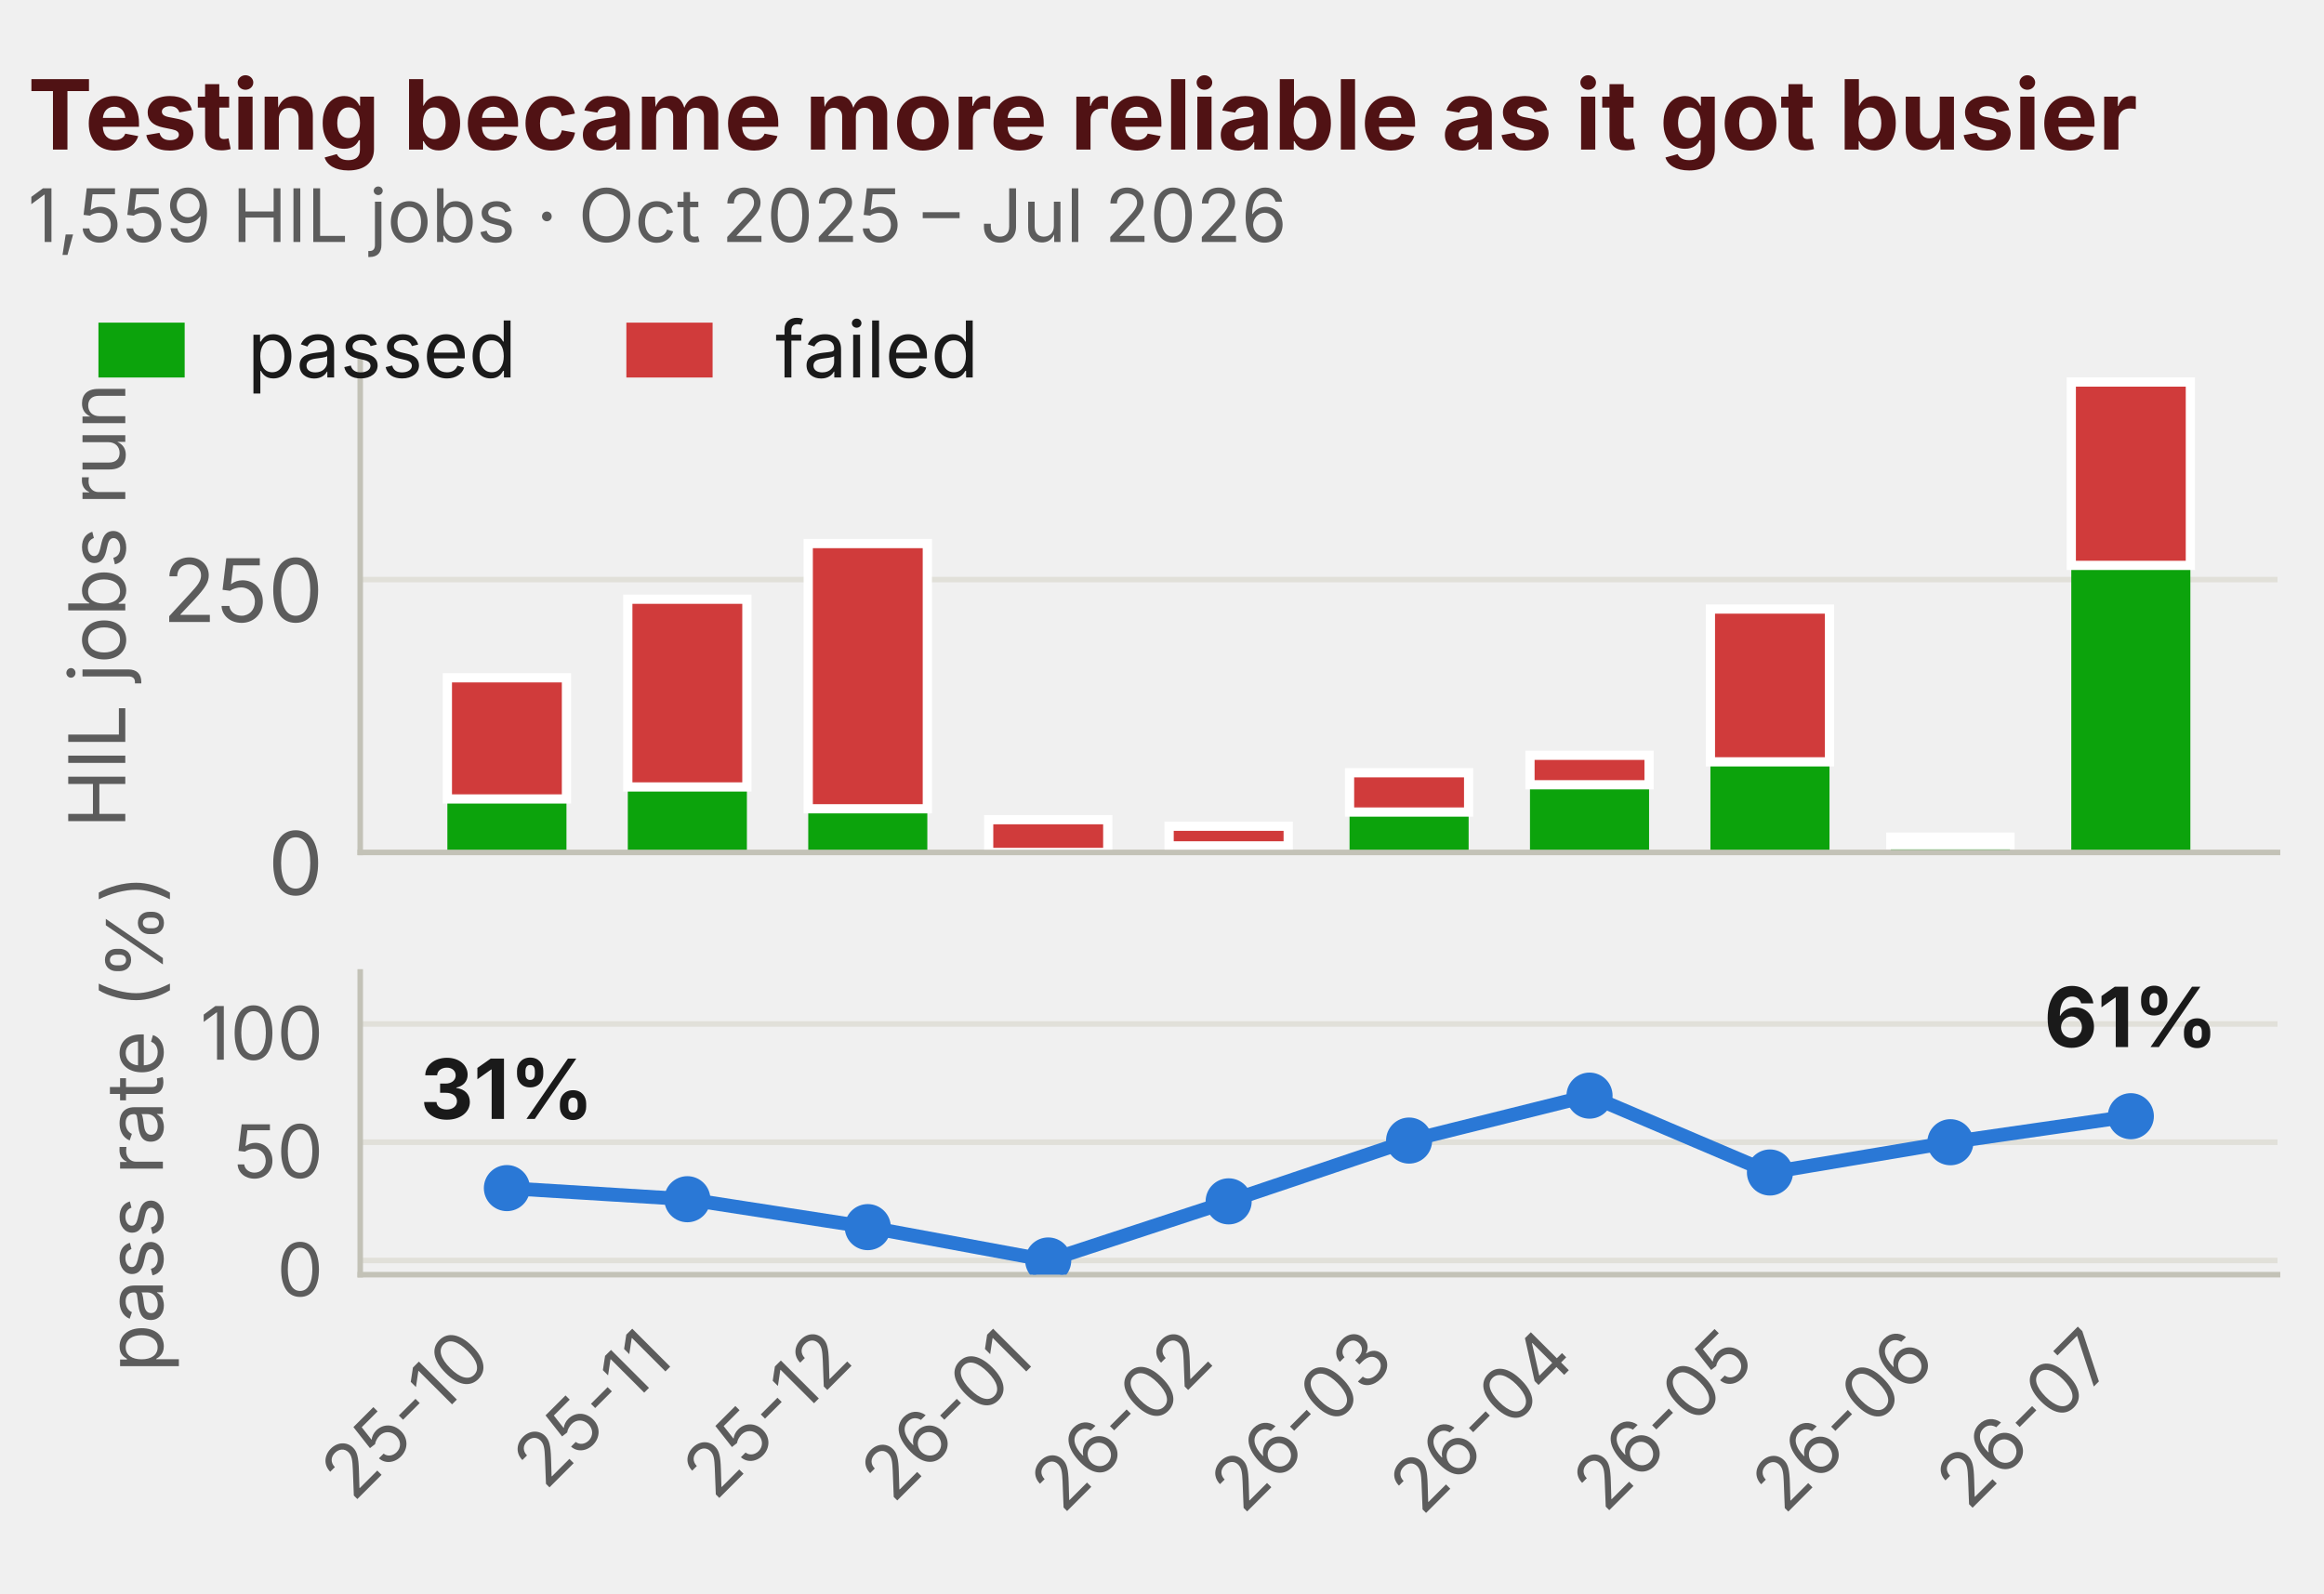
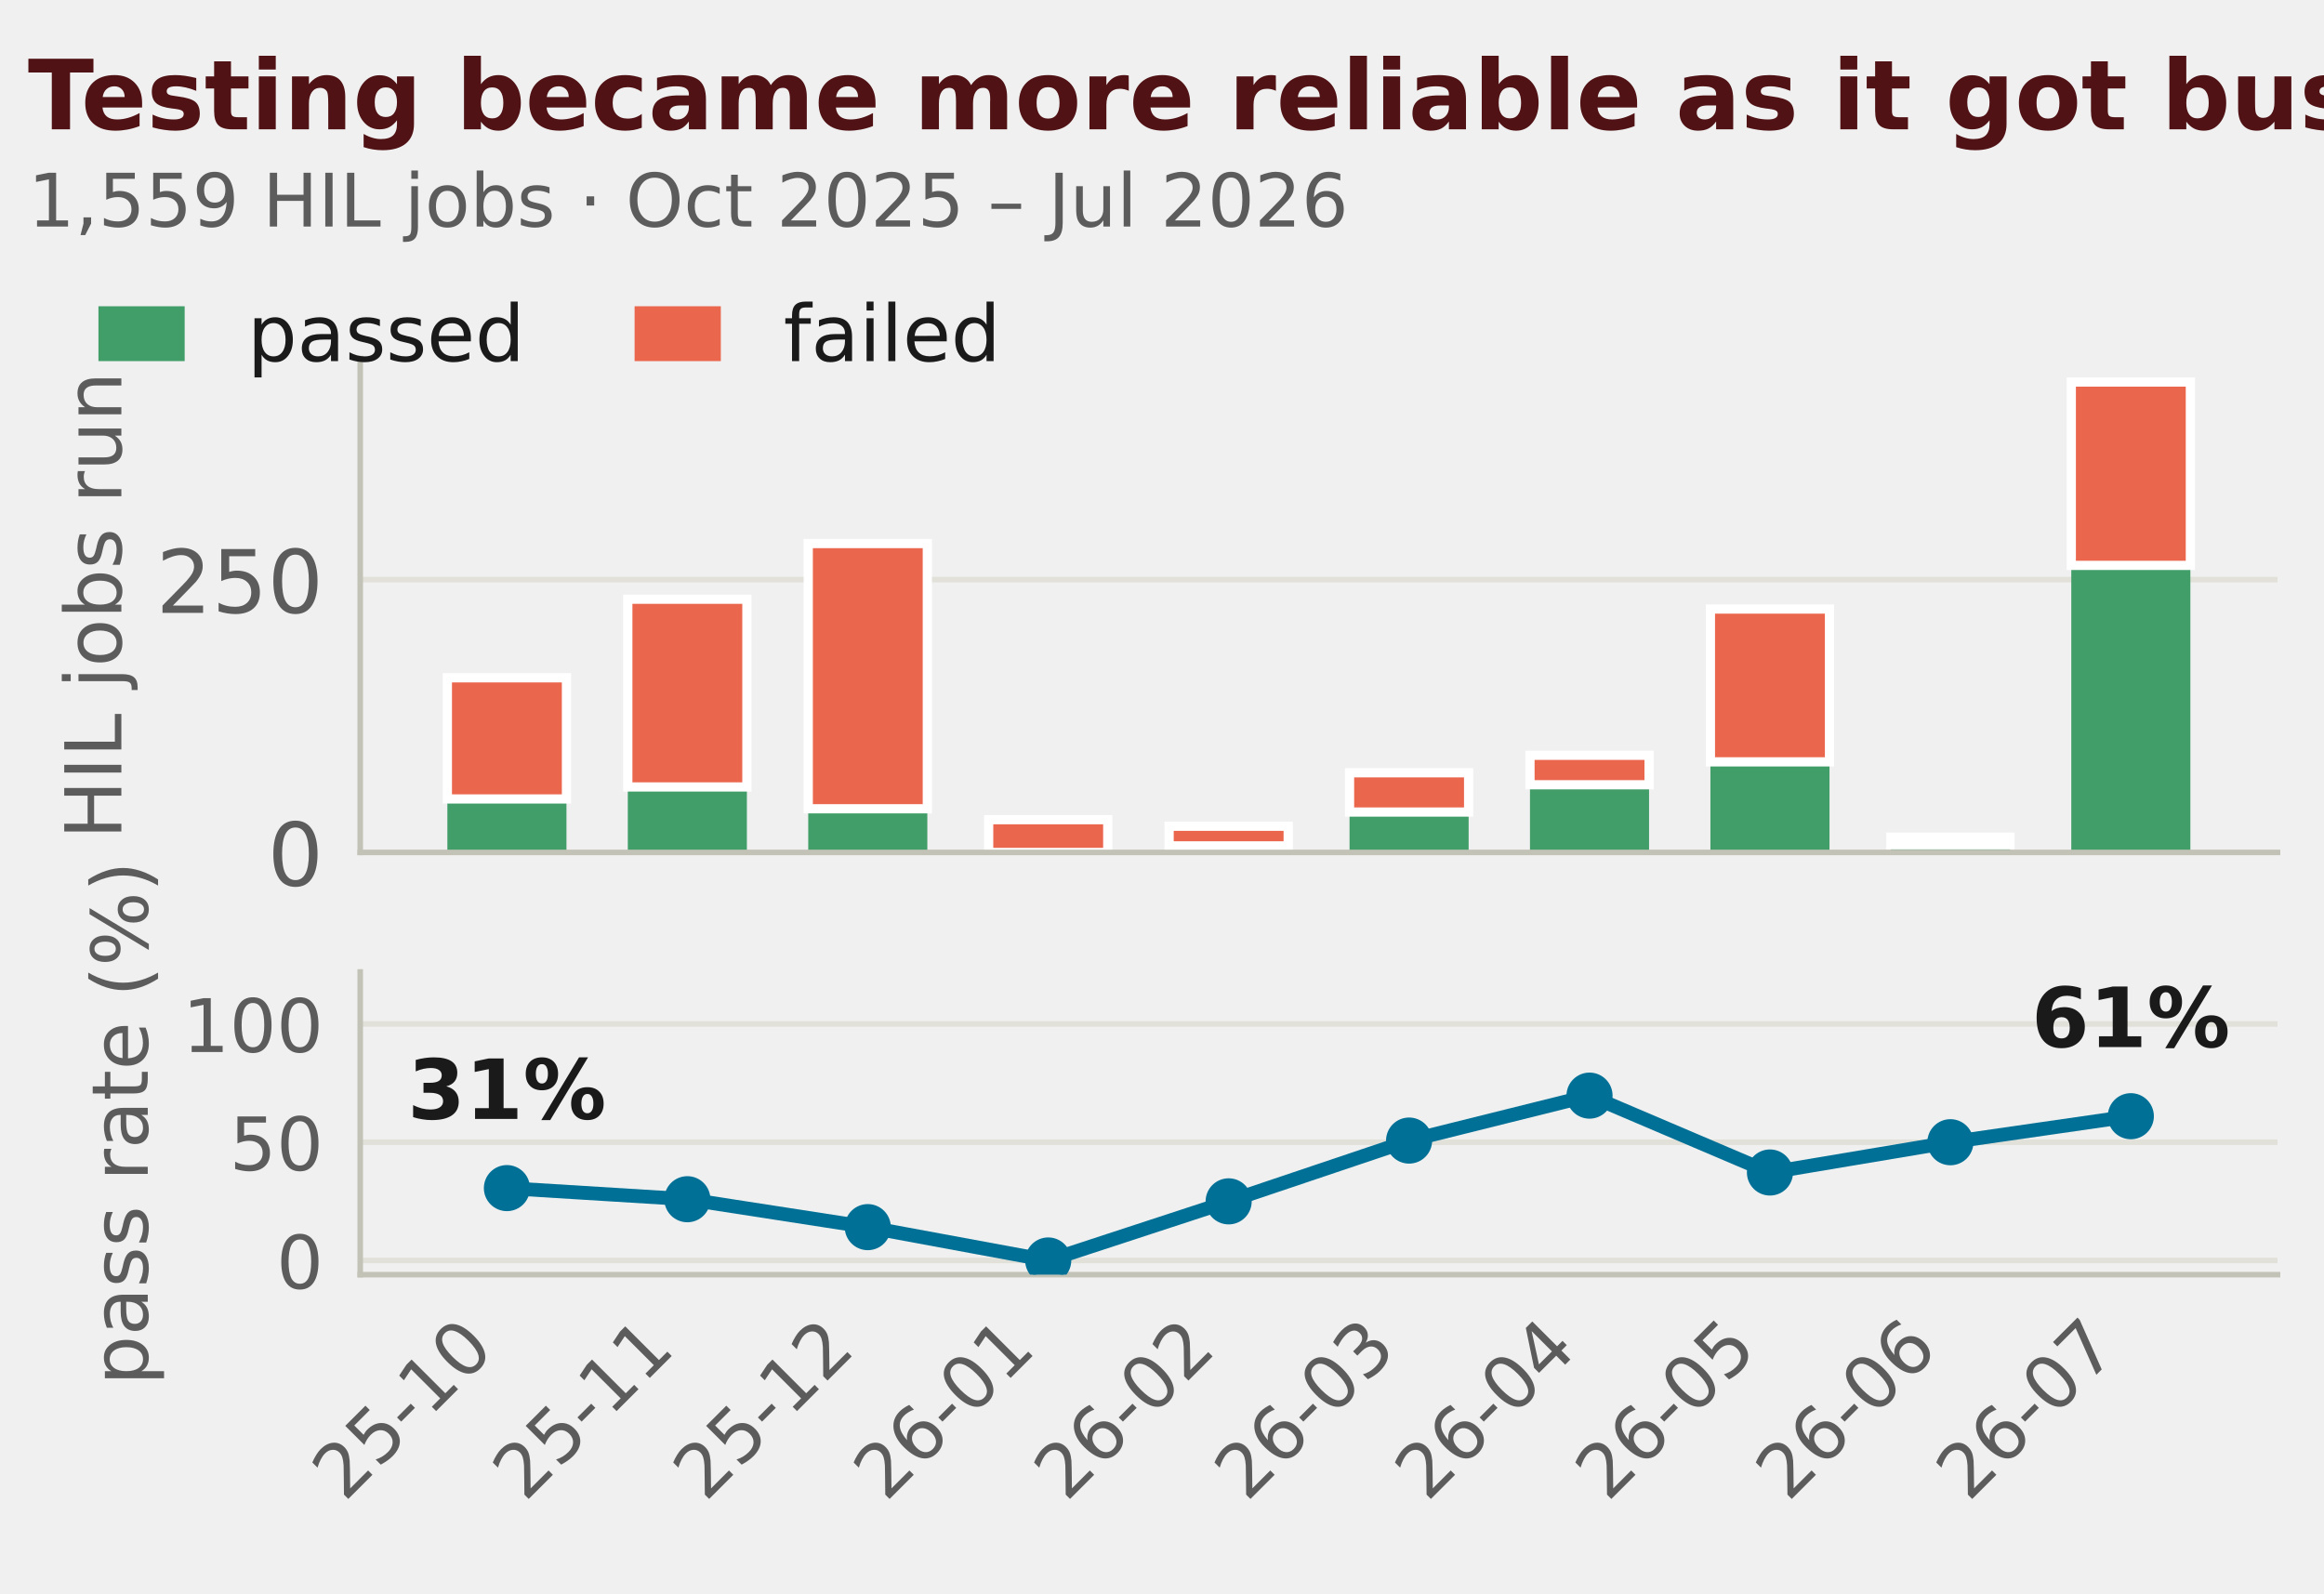
<svg xmlns="http://www.w3.org/2000/svg" xmlns:xlink="http://www.w3.org/1999/xlink" width="504pt" height="345.6pt" viewBox="0 0 504 345.6" version="1.1">
  <defs>
    <style type="text/css">*{stroke-linejoin: round; stroke-linecap: butt}</style>
  </defs>
  <g id="figure_1">
    <g id="patch_1">
      <path d="M 0 345.6  L 504 345.6  L 504 0  L 0 0  L 0 345.6  z " style="fill: none" />
    </g>
    <g id="axes_1">
      <g id="patch_2">
        <path d="M 78.12 184.896  L 493.92 184.896  L 493.92 77.76  L 78.12 77.76  L 78.12 184.896  z " style="fill: none" />
      </g>
      <g id="matplotlib.axis_1">
        <g id="xtick_1">
          <g id="line2d_1" />
        </g>
        <g id="xtick_2">
          <g id="line2d_2" />
        </g>
        <g id="xtick_3">
          <g id="line2d_3" />
        </g>
        <g id="xtick_4">
          <g id="line2d_4" />
        </g>
        <g id="xtick_5">
          <g id="line2d_5" />
        </g>
        <g id="xtick_6">
          <g id="line2d_6" />
        </g>
        <g id="xtick_7">
          <g id="line2d_7" />
        </g>
        <g id="xtick_8">
          <g id="line2d_8" />
        </g>
        <g id="xtick_9">
          <g id="line2d_9" />
        </g>
        <g id="xtick_10">
          <g id="line2d_10" />
        </g>
      </g>
      <g id="matplotlib.axis_2">
        <g id="ytick_1">
          <g id="line2d_11">
-             <path d="M 78.12 184.896  L 493.92 184.896  " clip-path="url(#p100c890f48)" style="fill: none; stroke: #e1e0d9; stroke-width: 1.2; stroke-linecap: square" />
+             <path d="M 78.12 184.896  L 493.92 184.896  " clip-path="url(#p864a48bb8f)" style="fill: none; stroke: #e1e0d9; stroke-width: 1.2; stroke-linecap: square" />
          </g>
          <g id="line2d_12" />
          <g id="text_1">
-             <text style="font-size: 19px; font-family: 'Inter', 'Source Sans 3', 'Liberation Sans', 'DejaVu Sans', sans-serif; text-anchor: end; fill: #5c5c5c" x="70.12" y="194.099" transform="rotate(-0 70.12 194.0991)">0</text>
+             <text style="fill: #5c5c5c; font: 19px 'DejaVu Sans', sans-serif; text-anchor: end" x="70.12" y="192.115" transform="rotate(-0 70.12 192.1145)">0</text>
          </g>
        </g>
        <g id="ytick_2">
          <g id="line2d_13">
-             <path d="M 78.12 125.711  L 493.92 125.711  " clip-path="url(#p100c890f48)" style="fill: none; stroke: #e1e0d9; stroke-width: 1.2; stroke-linecap: square" />
+             <path d="M 78.12 125.711  L 493.92 125.711  " clip-path="url(#p864a48bb8f)" style="fill: none; stroke: #e1e0d9; stroke-width: 1.2; stroke-linecap: square" />
          </g>
          <g id="line2d_14" />
          <g id="text_2">
-             <text style="font-size: 19px; font-family: 'Inter', 'Source Sans 3', 'Liberation Sans', 'DejaVu Sans', sans-serif; text-anchor: end; fill: #5c5c5c" x="70.12" y="134.915" transform="rotate(-0 70.12 134.9145)">250</text>
+             <text style="fill: #5c5c5c; font: 19px 'DejaVu Sans', sans-serif; text-anchor: end" x="70.12" y="132.93" transform="rotate(-0 70.12 132.9299)">250</text>
          </g>
        </g>
        <g id="text_3">
-           <text style="font-size: 17px; font-family: 'Inter', 'Source Sans 3', 'Liberation Sans', 'DejaVu Sans', sans-serif; text-anchor: middle; fill: #5c5c5c" x="27.172" y="131.328" transform="rotate(-90 27.17223 131.328)">HIL jobs run</text>
+           <text style="fill: #5c5c5c; font: 17px 'DejaVu Sans', sans-serif; text-anchor: middle" x="26.318" y="131.328" transform="rotate(-90 26.31828 131.328)">HIL jobs run</text>
        </g>
      </g>
      <g id="patch_3">
-         <path d="M 97.02 184.896  L 122.846 184.896  L 122.846 173.296  L 97.02 173.296  z " clip-path="url(#p100c890f48)" style="fill: #0ca30c" />
+         <path d="M 97.02 184.896  L 122.846 184.896  L 122.846 173.296  L 97.02 173.296  z " clip-path="url(#p864a48bb8f)" style="fill: #419e69" />
      </g>
      <g id="patch_4">
-         <path d="M 136.15 184.896  L 161.977 184.896  L 161.977 170.692  L 136.15 170.692  z " clip-path="url(#p100c890f48)" style="fill: #0ca30c" />
+         <path d="M 136.15 184.896  L 161.977 184.896  L 161.977 170.692  L 136.15 170.692  z " clip-path="url(#p864a48bb8f)" style="fill: #419e69" />
      </g>
      <g id="patch_5">
-         <path d="M 175.281 184.896  L 201.107 184.896  L 201.107 175.426  L 175.281 175.426  z " clip-path="url(#p100c890f48)" style="fill: #0ca30c" />
+         <path d="M 175.281 184.896  L 201.107 184.896  L 201.107 175.426  L 175.281 175.426  z " clip-path="url(#p864a48bb8f)" style="fill: #419e69" />
      </g>
      <g id="patch_6">
-         <path d="M 214.411 184.896  L 240.237 184.896  L 240.237 184.896  L 214.411 184.896  z " clip-path="url(#p100c890f48)" style="fill: #0ca30c" />
+         <path d="M 214.411 184.896  L 240.237 184.896  L 240.237 184.896  L 214.411 184.896  z " clip-path="url(#p864a48bb8f)" style="fill: #419e69" />
      </g>
      <g id="patch_7">
-         <path d="M 253.542 184.896  L 279.368 184.896  L 279.368 183.476  L 253.542 183.476  z " clip-path="url(#p100c890f48)" style="fill: #0ca30c" />
+         <path d="M 253.542 184.896  L 279.368 184.896  L 279.368 183.476  L 253.542 183.476  z " clip-path="url(#p864a48bb8f)" style="fill: #419e69" />
      </g>
      <g id="patch_8">
-         <path d="M 292.672 184.896  L 318.498 184.896  L 318.498 176.137  L 292.672 176.137  z " clip-path="url(#p100c890f48)" style="fill: #0ca30c" />
+         <path d="M 292.672 184.896  L 318.498 184.896  L 318.498 176.137  L 292.672 176.137  z " clip-path="url(#p864a48bb8f)" style="fill: #419e69" />
      </g>
      <g id="patch_9">
-         <path d="M 331.803 184.896  L 357.629 184.896  L 357.629 170.218  L 331.803 170.218  z " clip-path="url(#p100c890f48)" style="fill: #0ca30c" />
+         <path d="M 331.803 184.896  L 357.629 184.896  L 357.629 170.218  L 331.803 170.218  z " clip-path="url(#p864a48bb8f)" style="fill: #419e69" />
      </g>
      <g id="patch_10">
-         <path d="M 370.933 184.896  L 396.759 184.896  L 396.759 165.247  L 370.933 165.247  z " clip-path="url(#p100c890f48)" style="fill: #0ca30c" />
+         <path d="M 370.933 184.896  L 396.759 184.896  L 396.759 165.247  L 370.933 165.247  z " clip-path="url(#p864a48bb8f)" style="fill: #419e69" />
      </g>
      <g id="patch_11">
-         <path d="M 410.063 184.896  L 435.89 184.896  L 435.89 183.239  L 410.063 183.239  z " clip-path="url(#p100c890f48)" style="fill: #0ca30c" />
+         <path d="M 410.063 184.896  L 435.89 184.896  L 435.89 183.239  L 410.063 183.239  z " clip-path="url(#p864a48bb8f)" style="fill: #419e69" />
      </g>
      <g id="patch_12">
-         <path d="M 449.194 184.896  L 475.02 184.896  L 475.02 122.634  L 449.194 122.634  z " clip-path="url(#p100c890f48)" style="fill: #0ca30c" />
+         <path d="M 449.194 184.896  L 475.02 184.896  L 475.02 122.634  L 449.194 122.634  z " clip-path="url(#p864a48bb8f)" style="fill: #419e69" />
      </g>
      <g id="patch_13">
-         <path d="M 97.02 173.296  L 122.846 173.296  L 122.846 147.018  L 97.02 147.018  z " clip-path="url(#p100c890f48)" style="fill: #d03b3b; stroke: #ffffff; stroke-width: 2; stroke-linejoin: miter" />
+         <path d="M 97.02 173.296  L 122.846 173.296  L 122.846 147.018  L 97.02 147.018  z " clip-path="url(#p864a48bb8f)" style="fill: #ea664d; stroke: #ffffff; stroke-width: 2; stroke-linejoin: miter" />
      </g>
      <g id="patch_14">
-         <path d="M 136.15 170.692  L 161.977 170.692  L 161.977 129.973  L 136.15 129.973  z " clip-path="url(#p100c890f48)" style="fill: #d03b3b; stroke: #ffffff; stroke-width: 2; stroke-linejoin: miter" />
+         <path d="M 136.15 170.692  L 161.977 170.692  L 161.977 129.973  L 136.15 129.973  z " clip-path="url(#p864a48bb8f)" style="fill: #ea664d; stroke: #ffffff; stroke-width: 2; stroke-linejoin: miter" />
      </g>
      <g id="patch_15">
-         <path d="M 175.281 175.426  L 201.107 175.426  L 201.107 117.899  L 175.281 117.899  z " clip-path="url(#p100c890f48)" style="fill: #d03b3b; stroke: #ffffff; stroke-width: 2; stroke-linejoin: miter" />
+         <path d="M 175.281 175.426  L 201.107 175.426  L 201.107 117.899  L 175.281 117.899  z " clip-path="url(#p864a48bb8f)" style="fill: #ea664d; stroke: #ffffff; stroke-width: 2; stroke-linejoin: miter" />
      </g>
      <g id="patch_16">
-         <path d="M 214.411 184.896  L 240.237 184.896  L 240.237 177.794  L 214.411 177.794  z " clip-path="url(#p100c890f48)" style="fill: #d03b3b; stroke: #ffffff; stroke-width: 2; stroke-linejoin: miter" />
+         <path d="M 214.411 184.896  L 240.237 184.896  L 240.237 177.794  L 214.411 177.794  z " clip-path="url(#p864a48bb8f)" style="fill: #ea664d; stroke: #ffffff; stroke-width: 2; stroke-linejoin: miter" />
      </g>
      <g id="patch_17">
-         <path d="M 253.542 183.476  L 279.368 183.476  L 279.368 179.214  L 253.542 179.214  z " clip-path="url(#p100c890f48)" style="fill: #d03b3b; stroke: #ffffff; stroke-width: 2; stroke-linejoin: miter" />
+         <path d="M 253.542 183.476  L 279.368 183.476  L 279.368 179.214  L 253.542 179.214  z " clip-path="url(#p864a48bb8f)" style="fill: #ea664d; stroke: #ffffff; stroke-width: 2; stroke-linejoin: miter" />
      </g>
      <g id="patch_18">
-         <path d="M 292.672 176.137  L 318.498 176.137  L 318.498 167.614  L 292.672 167.614  z " clip-path="url(#p100c890f48)" style="fill: #d03b3b; stroke: #ffffff; stroke-width: 2; stroke-linejoin: miter" />
+         <path d="M 292.672 176.137  L 318.498 176.137  L 318.498 167.614  L 292.672 167.614  z " clip-path="url(#p864a48bb8f)" style="fill: #ea664d; stroke: #ffffff; stroke-width: 2; stroke-linejoin: miter" />
      </g>
      <g id="patch_19">
-         <path d="M 331.803 170.218  L 357.629 170.218  L 357.629 163.826  L 331.803 163.826  z " clip-path="url(#p100c890f48)" style="fill: #d03b3b; stroke: #ffffff; stroke-width: 2; stroke-linejoin: miter" />
+         <path d="M 331.803 170.218  L 357.629 170.218  L 357.629 163.826  L 331.803 163.826  z " clip-path="url(#p864a48bb8f)" style="fill: #ea664d; stroke: #ffffff; stroke-width: 2; stroke-linejoin: miter" />
      </g>
      <g id="patch_20">
-         <path d="M 370.933 165.247  L 396.759 165.247  L 396.759 132.103  L 370.933 132.103  z " clip-path="url(#p100c890f48)" style="fill: #d03b3b; stroke: #ffffff; stroke-width: 2; stroke-linejoin: miter" />
+         <path d="M 370.933 165.247  L 396.759 165.247  L 396.759 132.103  L 370.933 132.103  z " clip-path="url(#p864a48bb8f)" style="fill: #ea664d; stroke: #ffffff; stroke-width: 2; stroke-linejoin: miter" />
      </g>
      <g id="patch_21">
-         <path d="M 410.063 183.239  L 435.89 183.239  L 435.89 181.582  L 410.063 181.582  z " clip-path="url(#p100c890f48)" style="fill: #d03b3b; stroke: #ffffff; stroke-width: 2; stroke-linejoin: miter" />
+         <path d="M 410.063 183.239  L 435.89 183.239  L 435.89 181.582  L 410.063 181.582  z " clip-path="url(#p864a48bb8f)" style="fill: #ea664d; stroke: #ffffff; stroke-width: 2; stroke-linejoin: miter" />
      </g>
      <g id="patch_22">
-         <path d="M 449.194 122.634  L 475.02 122.634  L 475.02 82.862  L 449.194 82.862  z " clip-path="url(#p100c890f48)" style="fill: #d03b3b; stroke: #ffffff; stroke-width: 2; stroke-linejoin: miter" />
+         <path d="M 449.194 122.634  L 475.02 122.634  L 475.02 82.862  L 449.194 82.862  z " clip-path="url(#p864a48bb8f)" style="fill: #ea664d; stroke: #ffffff; stroke-width: 2; stroke-linejoin: miter" />
      </g>
      <g id="patch_23">
        <path d="M 78.12 184.896  L 78.12 77.76  " style="fill: none; stroke: #c3c2b7; stroke-width: 1.2; stroke-linejoin: miter; stroke-linecap: square" />
      </g>
      <g id="patch_24">
        <path d="M 78.12 184.896  L 493.92 184.896  " style="fill: none; stroke: #c3c2b7; stroke-width: 1.2; stroke-linejoin: miter; stroke-linecap: square" />
      </g>
    </g>
    <g id="axes_2">
      <g id="patch_25">
        <path d="M 78.12 276.48  L 493.92 276.48  L 493.92 210.816  L 78.12 210.816  L 78.12 276.48  z " style="fill: none" />
      </g>
      <g id="matplotlib.axis_3">
        <g id="xtick_11">
          <g id="line2d_15" />
          <g id="text_4">
-             <text style="font-size: 16px; font-family: 'Inter', 'Source Sans 3', 'Liberation Sans', 'DejaVu Sans', sans-serif; fill: #5c5c5c" transform="translate(76.6482 325.996) rotate(-45)">25-10</text>
+             <text style="fill: #5c5c5c; font: 16px 'DejaVu Sans', sans-serif" transform="translate(74.70498 325.9518) rotate(-45)">25-10</text>
          </g>
        </g>
        <g id="xtick_12">
          <g id="line2d_16" />
          <g id="text_5">
-             <text style="font-size: 16px; font-family: 'Inter', 'Source Sans 3', 'Liberation Sans', 'DejaVu Sans', sans-serif; fill: #5c5c5c" transform="translate(118.3154 323.4593) rotate(-45)">25-11</text>
+             <text style="fill: #5c5c5c; font: 16px 'DejaVu Sans', sans-serif" transform="translate(113.8354 325.9518) rotate(-45)">25-11</text>
          </g>
        </g>
        <g id="xtick_13">
          <g id="line2d_17" />
          <g id="text_6">
-             <text style="font-size: 16px; font-family: 'Inter', 'Source Sans 3', 'Liberation Sans', 'DejaVu Sans', sans-serif; fill: #5c5c5c" transform="translate(155.1477 325.7574) rotate(-45)">25-12</text>
+             <text style="fill: #5c5c5c; font: 16px 'DejaVu Sans', sans-serif" transform="translate(152.9659 325.9518) rotate(-45)">25-12</text>
          </g>
        </g>
        <g id="xtick_14">
          <g id="line2d_18" />
          <g id="text_7">
-             <text style="font-size: 16px; font-family: 'Inter', 'Source Sans 3', 'Liberation Sans', 'DejaVu Sans', sans-serif; fill: #5c5c5c" transform="translate(193.7354 326.3001) rotate(-45)">26-01</text>
+             <text style="fill: #5c5c5c; font: 16px 'DejaVu Sans', sans-serif" transform="translate(192.0963 325.9518) rotate(-45)">26-01</text>
          </g>
        </g>
        <g id="xtick_15">
          <g id="line2d_19" />
          <g id="text_8">
-             <text style="font-size: 16px; font-family: 'Inter', 'Source Sans 3', 'Liberation Sans', 'DejaVu Sans', sans-serif; fill: #5c5c5c" transform="translate(230.5678 328.5982) rotate(-45)">26-02</text>
+             <text style="fill: #5c5c5c; font: 16px 'DejaVu Sans', sans-serif" transform="translate(231.2267 325.9518) rotate(-45)">26-02</text>
          </g>
        </g>
        <g id="xtick_16">
          <g id="line2d_20" />
          <g id="text_9">
-             <text style="font-size: 16px; font-family: 'Inter', 'Source Sans 3', 'Liberation Sans', 'DejaVu Sans', sans-serif; fill: #5c5c5c" transform="translate(269.6098 328.6865) rotate(-45)">26-03</text>
+             <text style="fill: #5c5c5c; font: 16px 'DejaVu Sans', sans-serif" transform="translate(270.3572 325.9518) rotate(-45)">26-03</text>
          </g>
        </g>
        <g id="xtick_17">
          <g id="line2d_21" />
          <g id="text_10">
-             <text style="font-size: 16px; font-family: 'Inter', 'Source Sans 3', 'Liberation Sans', 'DejaVu Sans', sans-serif; fill: #5c5c5c" transform="translate(308.4203 329.0065) rotate(-45)">26-04</text>
+             <text style="fill: #5c5c5c; font: 16px 'DejaVu Sans', sans-serif" transform="translate(309.4876 325.9518) rotate(-45)">26-04</text>
          </g>
        </g>
        <g id="xtick_18">
          <g id="line2d_22" />
          <g id="text_11">
-             <text style="font-size: 16px; font-family: 'Inter', 'Source Sans 3', 'Liberation Sans', 'DejaVu Sans', sans-serif; fill: #5c5c5c" transform="translate(348.1465 328.4108) rotate(-45)">26-05</text>
+             <text style="fill: #5c5c5c; font: 16px 'DejaVu Sans', sans-serif" transform="translate(348.618 325.9518) rotate(-45)">26-05</text>
          </g>
        </g>
        <g id="xtick_19">
          <g id="line2d_23" />
          <g id="text_12">
-             <text style="font-size: 16px; font-family: 'Inter', 'Source Sans 3', 'Liberation Sans', 'DejaVu Sans', sans-serif; fill: #5c5c5c" transform="translate(386.9729 328.7148) rotate(-45)">26-06</text>
+             <text style="fill: #5c5c5c; font: 16px 'DejaVu Sans', sans-serif" transform="translate(387.7485 325.9518) rotate(-45)">26-06</text>
          </g>
        </g>
        <g id="xtick_20">
          <g id="line2d_24" />
          <g id="text_13">
-             <text style="font-size: 16px; font-family: 'Inter', 'Source Sans 3', 'Liberation Sans', 'DejaVu Sans', sans-serif; fill: #5c5c5c" transform="translate(426.9377 327.8804) rotate(-45)">26-07</text>
+             <text style="fill: #5c5c5c; font: 16px 'DejaVu Sans', sans-serif" transform="translate(426.8789 325.9518) rotate(-45)">26-07</text>
          </g>
        </g>
      </g>
      <g id="matplotlib.axis_4">
        <g id="ytick_3">
          <g id="line2d_25">
-             <path d="M 78.12 273.402  L 493.92 273.402  " clip-path="url(#paf473dc22c)" style="fill: none; stroke: #e1e0d9; stroke-width: 1.2; stroke-linecap: square" />
+             <path d="M 78.12 273.402  L 493.92 273.402  " clip-path="url(#p60455917c9)" style="fill: none; stroke: #e1e0d9; stroke-width: 1.2; stroke-linecap: square" />
          </g>
          <g id="line2d_26" />
          <g id="text_14">
-             <text style="font-size: 16px; font-family: 'Inter', 'Source Sans 3', 'Liberation Sans', 'DejaVu Sans', sans-serif; text-anchor: end; fill: #5c5c5c" x="70.12" y="281.152" transform="rotate(-0 70.12 281.152)">0</text>
+             <text style="fill: #5c5c5c; font: 16px 'DejaVu Sans', sans-serif; text-anchor: end" x="70.12" y="279.481" transform="rotate(-0 70.12 279.4808)">0</text>
          </g>
        </g>
        <g id="ytick_4">
          <g id="line2d_27">
-             <path d="M 78.12 247.752  L 493.92 247.752  " clip-path="url(#paf473dc22c)" style="fill: none; stroke: #e1e0d9; stroke-width: 1.2; stroke-linecap: square" />
+             <path d="M 78.12 247.752  L 493.92 247.752  " clip-path="url(#p60455917c9)" style="fill: none; stroke: #e1e0d9; stroke-width: 1.2; stroke-linecap: square" />
          </g>
          <g id="line2d_28" />
          <g id="text_15">
-             <text style="font-size: 16px; font-family: 'Inter', 'Source Sans 3', 'Liberation Sans', 'DejaVu Sans', sans-serif; text-anchor: end; fill: #5c5c5c" x="70.12" y="255.502" transform="rotate(-0 70.12 255.502)">50</text>
+             <text style="fill: #5c5c5c; font: 16px 'DejaVu Sans', sans-serif; text-anchor: end" x="70.12" y="253.831" transform="rotate(-0 70.12 253.8307)">50</text>
          </g>
        </g>
        <g id="ytick_5">
          <g id="line2d_29">
-             <path d="M 78.12 222.102  L 493.92 222.102  " clip-path="url(#paf473dc22c)" style="fill: none; stroke: #e1e0d9; stroke-width: 1.2; stroke-linecap: square" />
+             <path d="M 78.12 222.102  L 493.92 222.102  " clip-path="url(#p60455917c9)" style="fill: none; stroke: #e1e0d9; stroke-width: 1.2; stroke-linecap: square" />
          </g>
          <g id="line2d_30" />
          <g id="text_16">
-             <text style="font-size: 16px; font-family: 'Inter', 'Source Sans 3', 'Liberation Sans', 'DejaVu Sans', sans-serif; text-anchor: end; fill: #5c5c5c" x="70.12" y="229.852" transform="rotate(-0 70.12 229.852)">100</text>
+             <text style="fill: #5c5c5c; font: 16px 'DejaVu Sans', sans-serif; text-anchor: end" x="70.12" y="228.181" transform="rotate(-0 70.12 228.1807)">100</text>
          </g>
        </g>
        <g id="text_17">
-           <text style="font-size: 17px; font-family: 'Inter', 'Source Sans 3', 'Liberation Sans', 'DejaVu Sans', sans-serif; text-anchor: middle; fill: #5c5c5c" x="35.322" y="243.648" transform="rotate(-90 35.32191 243.648)">pass rate (%)</text>
+           <text style="fill: #5c5c5c; font: 17px 'DejaVu Sans', sans-serif; text-anchor: middle" x="32.045" y="243.648" transform="rotate(-90 32.04453 243.648)">pass rate (%)</text>
        </g>
      </g>
      <g id="patch_26">
        <path d="M 78.12 276.48  L 78.12 210.816  " style="fill: none; stroke: #c3c2b7; stroke-width: 1.2; stroke-linejoin: miter; stroke-linecap: square" />
      </g>
      <g id="patch_27">
        <path d="M 78.12 276.48  L 493.92 276.48  " style="fill: none; stroke: #c3c2b7; stroke-width: 1.2; stroke-linejoin: miter; stroke-linecap: square" />
      </g>
      <g id="line2d_31">
-         <path d="M 109.933 257.704  L 149.063 260.115  L 188.194 266.169  L 227.324 273.402  L 266.455 260.577  L 305.585 247.393  L 344.716 237.646  L 383.846 254.318  L 422.977 247.752  L 462.107 242.109  " clip-path="url(#paf473dc22c)" style="fill: none; stroke: #2a78d6; stroke-width: 3; stroke-linecap: square" />
+         <path d="M 109.933 257.704  L 149.063 260.115  L 188.194 266.169  L 227.324 273.402  L 266.455 260.577  L 305.585 247.393  L 344.716 237.646  L 383.846 254.318  L 422.977 247.752  L 462.107 242.109  " clip-path="url(#p60455917c9)" style="fill: none; stroke: #007096; stroke-width: 3; stroke-linecap: square" />
        <defs>
-           <path id="mb0fa733e4e" d="M 0 4.5  C 1.193 4.5 2.338 4.026 3.182 3.182  C 4.026 2.338 4.5 1.193 4.5 0  C 4.5 -1.193 4.026 -2.338 3.182 -3.182  C 2.338 -4.026 1.193 -4.5 0 -4.5  C -1.193 -4.5 -2.338 -4.026 -3.182 -3.182  C -4.026 -2.338 -4.5 -1.193 -4.5 0  C -4.5 1.193 -4.026 2.338 -3.182 3.182  C -2.338 4.026 -1.193 4.5 0 4.5  z " style="stroke: #2a78d6" />
+           <path id="mdfd70712c6" d="M 0 4.5  C 1.193 4.5 2.338 4.026 3.182 3.182  C 4.026 2.338 4.5 1.193 4.5 0  C 4.5 -1.193 4.026 -2.338 3.182 -3.182  C 2.338 -4.026 1.193 -4.5 0 -4.5  C -1.193 -4.5 -2.338 -4.026 -3.182 -3.182  C -4.026 -2.338 -4.5 -1.193 -4.5 0  C -4.5 1.193 -4.026 2.338 -3.182 3.182  C -2.338 4.026 -1.193 4.5 0 4.5  z " style="stroke: #007096" />
        </defs>
-         <g clip-path="url(#paf473dc22c)">
-           <use xlink:href="#mb0fa733e4e" x="109.933" y="257.704" style="fill: #2a78d6; stroke: #2a78d6" />
-           <use xlink:href="#mb0fa733e4e" x="149.063" y="260.115" style="fill: #2a78d6; stroke: #2a78d6" />
-           <use xlink:href="#mb0fa733e4e" x="188.194" y="266.169" style="fill: #2a78d6; stroke: #2a78d6" />
-           <use xlink:href="#mb0fa733e4e" x="227.324" y="273.402" style="fill: #2a78d6; stroke: #2a78d6" />
-           <use xlink:href="#mb0fa733e4e" x="266.455" y="260.577" style="fill: #2a78d6; stroke: #2a78d6" />
-           <use xlink:href="#mb0fa733e4e" x="305.585" y="247.393" style="fill: #2a78d6; stroke: #2a78d6" />
-           <use xlink:href="#mb0fa733e4e" x="344.716" y="237.646" style="fill: #2a78d6; stroke: #2a78d6" />
-           <use xlink:href="#mb0fa733e4e" x="383.846" y="254.318" style="fill: #2a78d6; stroke: #2a78d6" />
-           <use xlink:href="#mb0fa733e4e" x="422.977" y="247.752" style="fill: #2a78d6; stroke: #2a78d6" />
-           <use xlink:href="#mb0fa733e4e" x="462.107" y="242.109" style="fill: #2a78d6; stroke: #2a78d6" />
+         <g clip-path="url(#p60455917c9)">
+           <use xlink:href="#mdfd70712c6" x="109.933" y="257.704" style="fill: #007096; stroke: #007096" />
+           <use xlink:href="#mdfd70712c6" x="149.063" y="260.115" style="fill: #007096; stroke: #007096" />
+           <use xlink:href="#mdfd70712c6" x="188.194" y="266.169" style="fill: #007096; stroke: #007096" />
+           <use xlink:href="#mdfd70712c6" x="227.324" y="273.402" style="fill: #007096; stroke: #007096" />
+           <use xlink:href="#mdfd70712c6" x="266.455" y="260.577" style="fill: #007096; stroke: #007096" />
+           <use xlink:href="#mdfd70712c6" x="305.585" y="247.393" style="fill: #007096; stroke: #007096" />
+           <use xlink:href="#mdfd70712c6" x="344.716" y="237.646" style="fill: #007096; stroke: #007096" />
+           <use xlink:href="#mdfd70712c6" x="383.846" y="254.318" style="fill: #007096; stroke: #007096" />
+           <use xlink:href="#mdfd70712c6" x="422.977" y="247.752" style="fill: #007096; stroke: #007096" />
+           <use xlink:href="#mdfd70712c6" x="462.107" y="242.109" style="fill: #007096; stroke: #007096" />
        </g>
      </g>
      <g id="text_18">
-         <text style="font-weight: 700; font-size: 18px; font-family: 'Inter', 'Source Sans 3', 'Liberation Sans', 'DejaVu Sans', sans-serif; text-anchor: middle; fill: #1a1a1a" x="109.933" y="242.704" transform="rotate(-0 109.933 242.7042)">31%</text>
+         <text style="fill: #1a1a1a; font: 700 18px 'DejaVu Sans', sans-serif; text-anchor: middle" x="109.933" y="242.704" transform="rotate(-0 109.933 242.7042)">31%</text>
      </g>
      <g id="text_19">
-         <text style="font-weight: 700; font-size: 18px; font-family: 'Inter', 'Source Sans 3', 'Liberation Sans', 'DejaVu Sans', sans-serif; text-anchor: middle; fill: #1a1a1a" x="462.107" y="227.109" transform="rotate(-0 462.107 227.109)">61%</text>
+         <text style="fill: #1a1a1a; font: 700 18px 'DejaVu Sans', sans-serif; text-anchor: middle" x="462.107" y="227.109" transform="rotate(-0 462.107 227.109)">61%</text>
      </g>
    </g>
    <g id="text_20">
-       <text style="font-weight: 700; font-size: 21px; font-family: 'Inter', 'Source Sans 3', 'Liberation Sans', 'DejaVu Sans', sans-serif; text-anchor: start; fill: #501214" x="6.048" y="32.44" transform="rotate(-0 6.048 32.43975)">Testing became more reliable as it got busier</text>
+       <text style="fill: #501214; font: 700 21px 'DejaVu Sans', sans-serif; text-anchor: start" x="6.048" y="28.053" transform="rotate(-0 6.048 28.05272)">Testing became more reliable as it got busier</text>
    </g>
    <g id="text_21">
-       <text style="font-size: 16px; font-family: 'Inter', 'Source Sans 3', 'Liberation Sans', 'DejaVu Sans', sans-serif; text-anchor: start; fill: #5c5c5c" x="6.048" y="52.479" transform="rotate(-0 6.048 52.4792)">1,559 HIL jobs  ·  Oct 2025 – Jul 2026</text>
+       <text style="fill: #5c5c5c; font: 16px 'DejaVu Sans', sans-serif; text-anchor: start" x="6.048" y="49.137" transform="rotate(-0 6.048 49.1367)">1,559 HIL jobs  ·  Oct 2025 – Jul 2026</text>
    </g>
    <g id="legend_1">
      <g id="patch_28">
-         <path d="M 21.348 81.881  L 40.048 81.881  L 40.048 69.981  L 21.348 69.981  z " style="fill: #0ca30c" />
+         <path d="M 21.348 78.329  L 40.048 78.329  L 40.048 66.429  L 21.348 66.429  z " style="fill: #419e69" />
      </g>
      <g id="text_22">
-         <text style="font-size: 17px; font-family: 'Inter', 'Source Sans 3', 'Liberation Sans', 'DejaVu Sans', sans-serif; text-anchor: start; fill: #1a1a1a" x="53.648" y="81.881" transform="rotate(-0 53.648 81.88075)">passed</text>
+         <text style="fill: #1a1a1a; font: 17px 'DejaVu Sans', sans-serif; text-anchor: start" x="53.648" y="78.329" transform="rotate(-0 53.648 78.32934)">passed</text>
      </g>
      <g id="patch_29">
-         <path d="M 135.838 81.881  L 154.538 81.881  L 154.538 69.981  L 135.838 69.981  z " style="fill: #d03b3b" />
+         <path d="M 137.623 78.329  L 156.323 78.329  L 156.323 66.429  L 137.623 66.429  z " style="fill: #ea664d" />
      </g>
      <g id="text_23">
-         <text style="font-size: 17px; font-family: 'Inter', 'Source Sans 3', 'Liberation Sans', 'DejaVu Sans', sans-serif; text-anchor: start; fill: #1a1a1a" x="168.138" y="81.881" transform="rotate(-0 168.1377 81.88075)">failed</text>
+         <text style="fill: #1a1a1a; font: 17px 'DejaVu Sans', sans-serif; text-anchor: start" x="169.923" y="78.329" transform="rotate(-0 169.9227 78.32934)">failed</text>
      </g>
    </g>
  </g>
  <defs>
-     <clipPath id="p100c890f48">
+     <clipPath id="p864a48bb8f">
      <rect x="78.12" y="77.76" width="415.8" height="107.136" />
    </clipPath>
-     <clipPath id="paf473dc22c">
+     <clipPath id="p60455917c9">
      <rect x="78.12" y="210.816" width="415.8" height="65.664" />
    </clipPath>
  </defs>
</svg>
